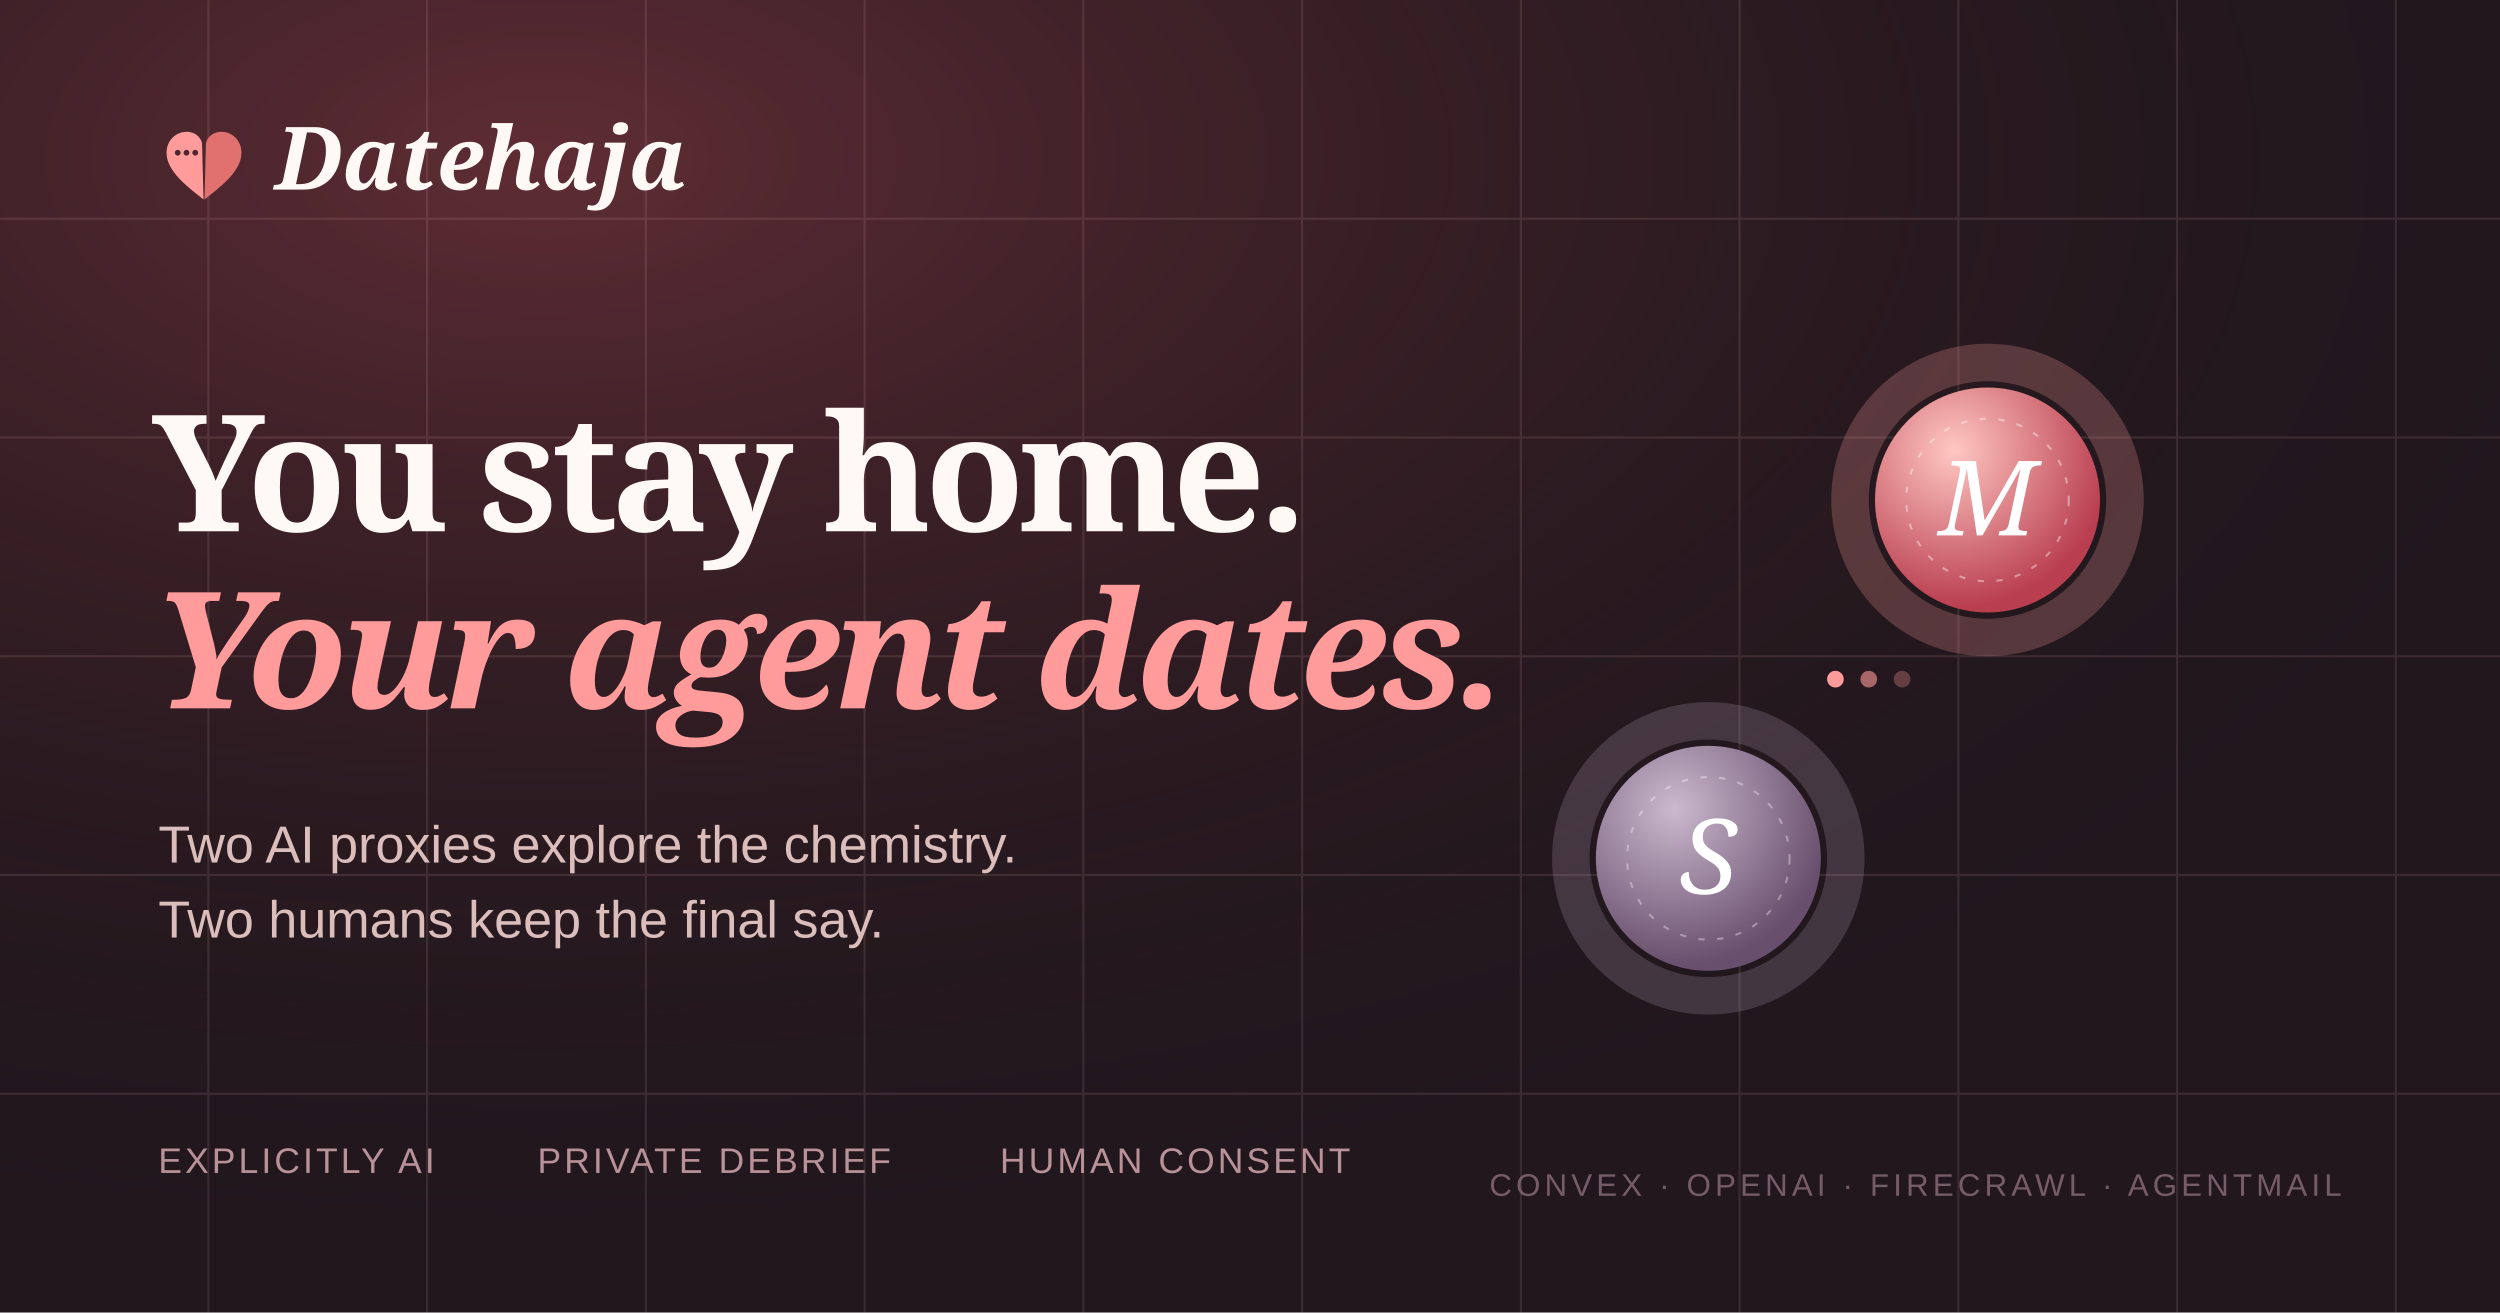
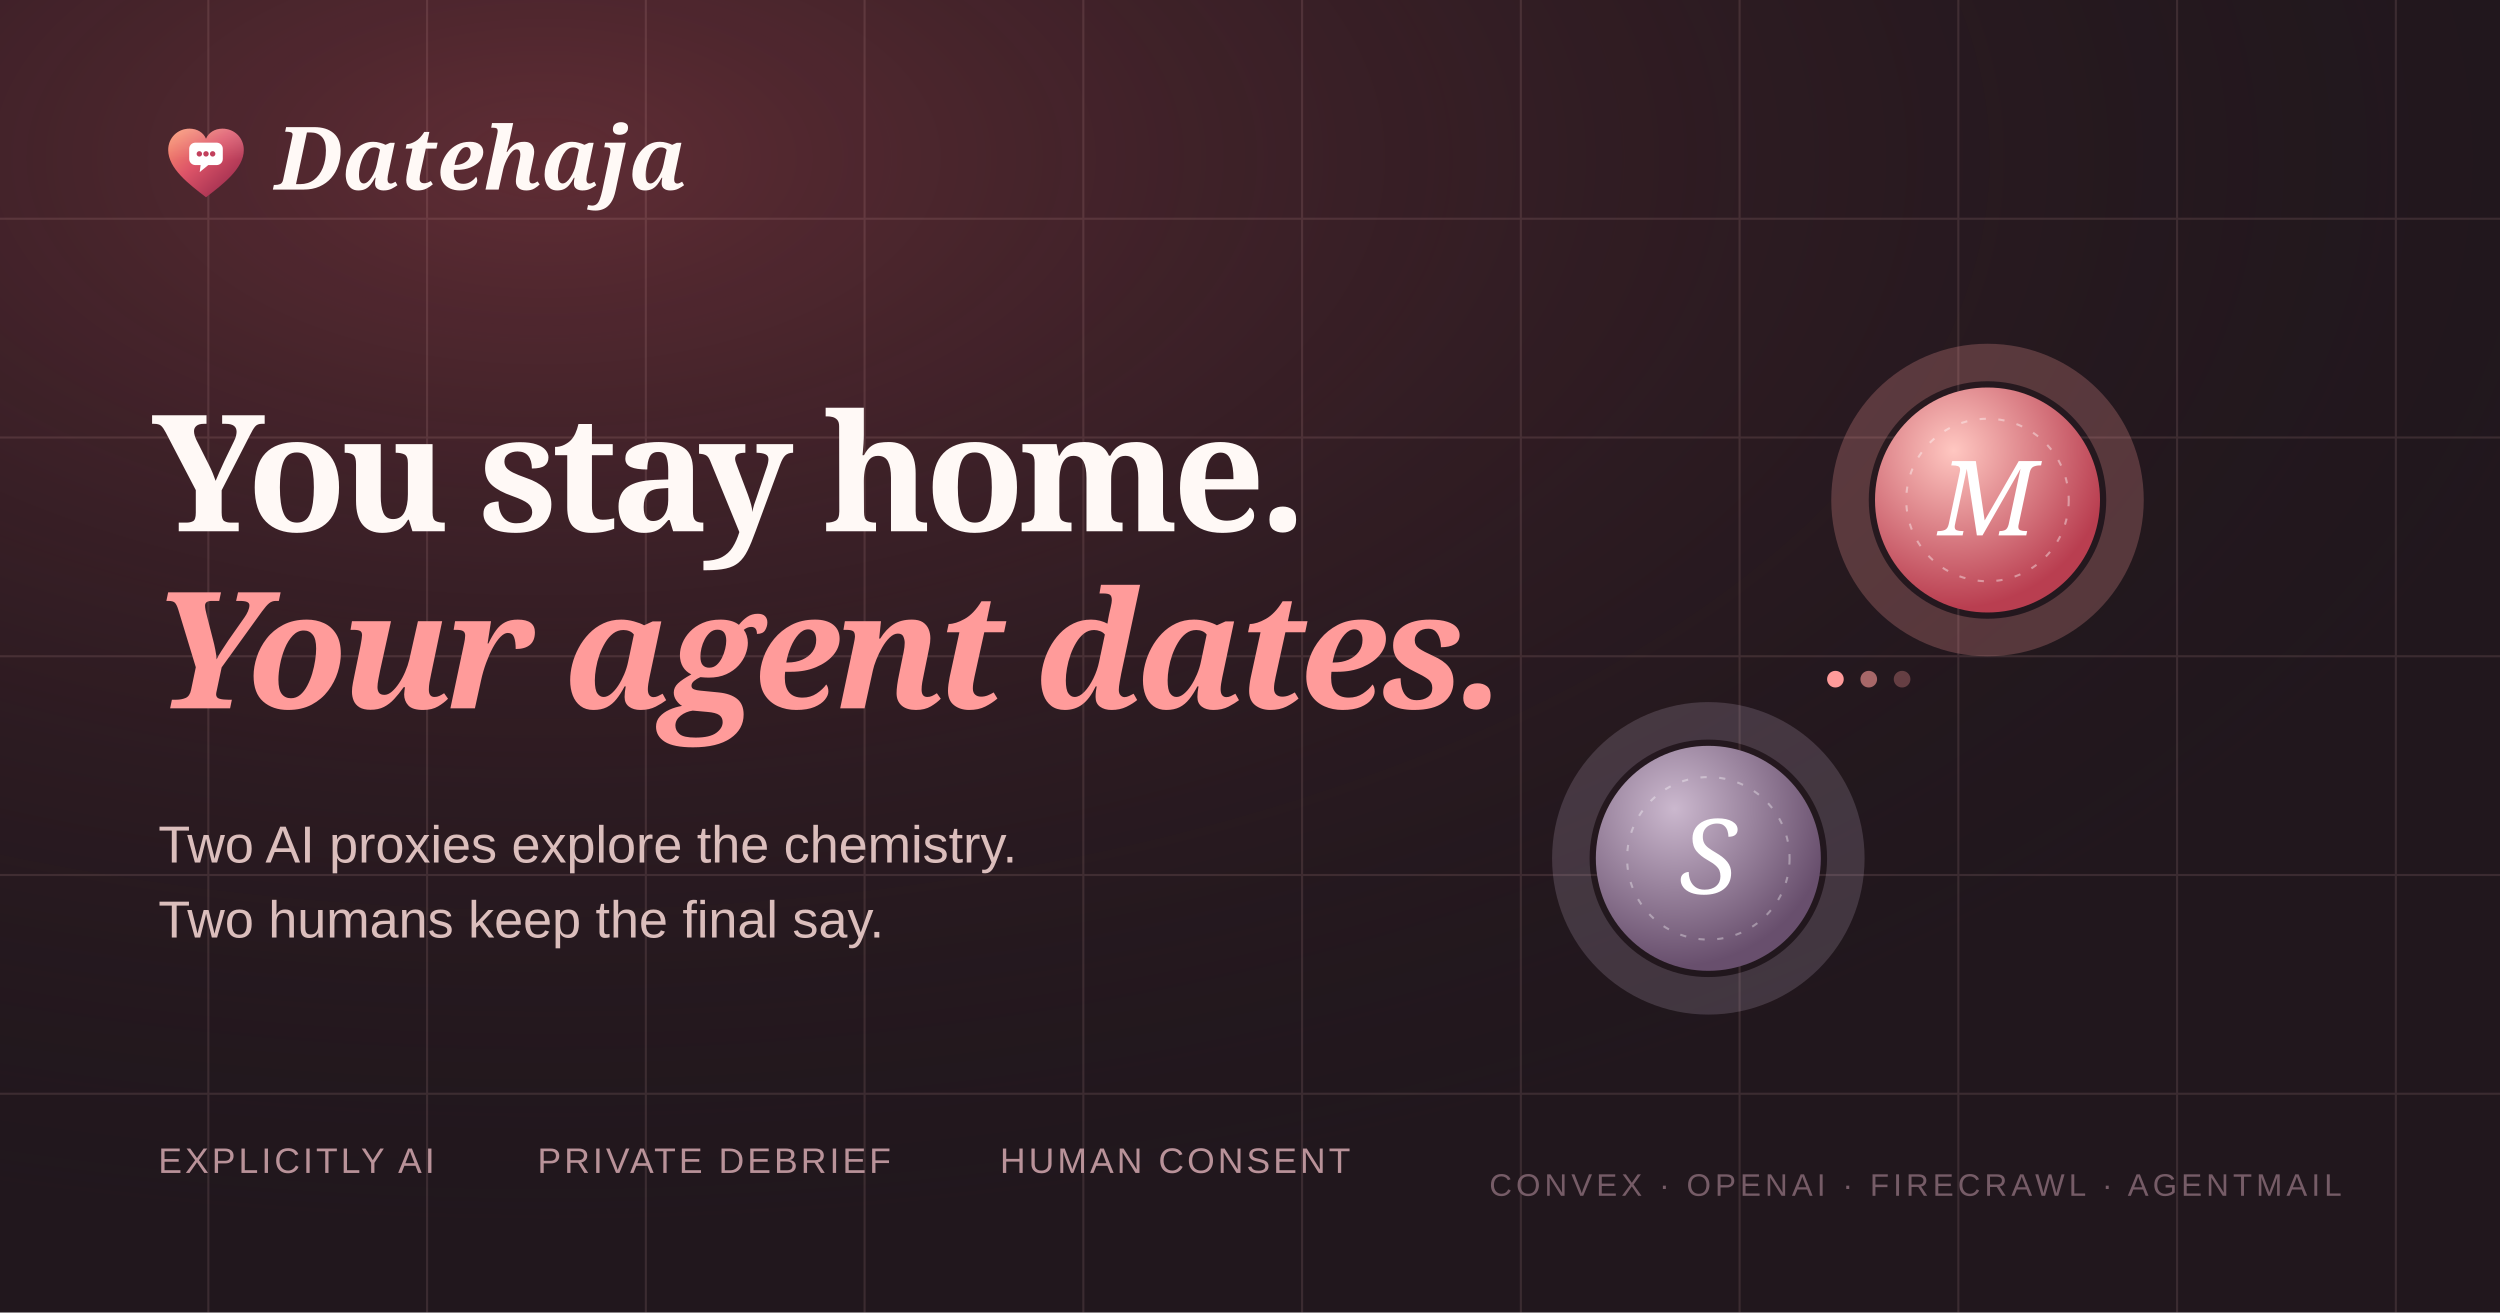
<svg xmlns="http://www.w3.org/2000/svg" width="1200" height="630" viewBox="0 0 1200 630">
  <defs>
    <radialGradient id="warm" cx="22%" cy="12%" r="84%">
      <stop offset="0" stop-color="#d95662" stop-opacity=".34" />
      <stop offset="1" stop-color="#21171d" stop-opacity="0" />
    </radialGradient>
    <radialGradient id="agentA" cx="35%" cy="28%" r="70%">
      <stop offset="0" stop-color="#ffc7c1" />
      <stop offset="1" stop-color="#b93e50" />
    </radialGradient>
    <radialGradient id="agentB" cx="35%" cy="28%" r="70%">
      <stop offset="0" stop-color="#cbb8ce" />
      <stop offset="1" stop-color="#684f6d" />
    </radialGradient>
+     <linearGradient id="body" gradientUnits="userSpaceOnUse" x1="6" y1="5" x2="25" y2="26">
+       <stop stop-color="#ff9d6e" />
+       <stop offset=".48" stop-color="#dd5468" />
+       <stop offset="1" stop-color="#93264a" />
+     </linearGradient>
+     <linearGradient id="sheen" gradientUnits="userSpaceOnUse" x1="16" y1="6.5" x2="16" y2="16">
+       <stop stop-color="#fff" stop-opacity=".2" />
+       <stop offset="1" stop-color="#fff" stop-opacity="0" />
+     </linearGradient>
  </defs>
  <rect width="1200" height="630" fill="#21171d" />
  <rect width="1200" height="630" fill="url(#warm)" />
  <g opacity=".12" stroke="#ffc7c1">
    <path d="M0 105h1200M0 210h1200M0 315h1200M0 420h1200M0 525h1200" />
    <path d="M100 0v630M205 0v630M310 0v630M415 0v630M520 0v630M625 0v630M730 0v630M835 0v630M940 0v630M1045 0v630M1150 0v630" />
  </g>
-   <g transform="translate(72 52) scale(1.62)">
-     <path fill-rule="evenodd" fill="#ff9b9a" d="M15.86 27C11 23.2 4.9 18.6 4.9 13.15 4.9 9.6 7.55 6.95 10.95 6.95c2.25 0 4.05 1.5 4.47 3.35ZM7.35 13.15a.86.86 0 1 0 1.72 0 .86.86 0 1 0-1.72 0ZM9.95 13.15a.86.86 0 1 0 1.72 0 .86.86 0 1 0-1.72 0ZM12.55 13.15a.86.86 0 1 0 1.72 0 .86.86 0 1 0-1.72 0Z" />
-     <g transform="translate(32 0) scale(-1 1)">
-       <path fill="#e0716f" d="M15.86 27C11 23.2 4.9 18.6 4.9 13.15 4.9 9.6 7.55 6.95 10.95 6.95c2.25 0 4.05 1.5 4.47 3.35Z" />
+   <g transform="translate(72 50) scale(1.68)">
+     <path d="M16 26.6C11.2 22.9 5.2 18.4 5.2 13.1 5.2 9.6 7.9 7 11.3 7c2.2 0 4 1.15 4.7 2.9C16.7 8.15 18.5 7 20.7 7 24.1 7 26.8 9.6 26.8 13.1c0 5.3-6 9.8-10.8 13.5Z" fill="url(#body)" />
+     <path d="M16 26.6C11.2 22.9 5.2 18.4 5.2 13.1 5.2 9.6 7.9 7 11.3 7c2.2 0 4 1.15 4.7 2.9C16.7 8.15 18.5 7 20.7 7 24.1 7 26.8 9.6 26.8 13.1c0 5.3-6 9.8-10.8 13.5Z" fill="url(#sheen)" />
+     <path d="M12.95 11h6.1a1.75 1.75 0 0 1 1.75 1.75v2.9a1.75 1.75 0 0 1-1.75 1.75h-2.4l-2.45 2 .26-2h-1.51a1.75 1.75 0 0 1-1.75-1.75v-2.9A1.75 1.75 0 0 1 12.95 11Z" fill="#fff" />
+     <g fill="#c2405c">
+       <circle cx="14.1" cy="14.2" r=".78" />
+       <circle cx="16" cy="14.2" r=".78" />
+       <circle cx="17.9" cy="14.2" r=".78" />
    </g>
  </g>
  <text x="132" y="91" font-family="Georgia,serif" font-size="42" font-style="italic" font-weight="600" fill="#fff9f6">Datehaja</text>
  <text x="73" y="255" font-family="Georgia,serif" font-size="78" font-weight="600" letter-spacing="-3" fill="#fff9f6">You stay home.</text>
  <text x="73" y="340" font-family="Georgia,serif" font-size="78" font-style="italic" font-weight="600" letter-spacing="-3" fill="#ff9b9a">Your agent dates.</text>
  <text x="76" y="414" font-family="Arial,sans-serif" font-size="25" fill="#dbbebc">Two AI proxies explore the chemistry.</text>
  <text x="76" y="450" font-family="Arial,sans-serif" font-size="25" fill="#dbbebc">Two humans keep the final say.</text>
  <g transform="translate(882 168)">
    <circle cx="72" cy="72" r="66" fill="none" stroke="#f79b99" stroke-opacity=".25" stroke-width="18" />
    <circle cx="72" cy="72" r="54" fill="url(#agentA)" />
    <circle cx="72" cy="72" r="39" fill="none" stroke="#fff" stroke-opacity=".4" stroke-dasharray="3 6" />
    <text x="72" y="89" text-anchor="middle" font-family="Georgia,serif" font-size="50" font-style="italic" fill="#fff">M</text>
    <circle cx="-1" cy="158" r="4" fill="#ff9b9a" />
    <circle cx="15" cy="158" r="4" fill="#ff9b9a" opacity=".6" />
    <circle cx="31" cy="158" r="4" fill="#ff9b9a" opacity=".3" />
    <circle cx="-62" cy="244" r="66" fill="none" stroke="#cbb8ce" stroke-opacity=".2" stroke-width="18" />
    <circle cx="-62" cy="244" r="54" fill="url(#agentB)" />
    <circle cx="-62" cy="244" r="39" fill="none" stroke="#fff" stroke-opacity=".35" stroke-dasharray="3 6" />
    <text x="-62" y="261" text-anchor="middle" font-family="Georgia,serif" font-size="50" font-style="italic" fill="#fff">S</text>
  </g>
  <g font-family="Arial,sans-serif" font-size="17" fill="#b99299" letter-spacing="1.5">
    <text x="76" y="563">EXPLICITLY AI</text>
    <text x="258" y="563">PRIVATE DEBRIEF</text>
    <text x="480" y="563">HUMAN CONSENT</text>
  </g>
  <text x="1124" y="574" text-anchor="end" font-family="Arial,sans-serif" font-size="15" fill="#765c67" letter-spacing="2">CONVEX · OPENAI · FIRECRAWL · AGENTMAIL</text>
</svg>
